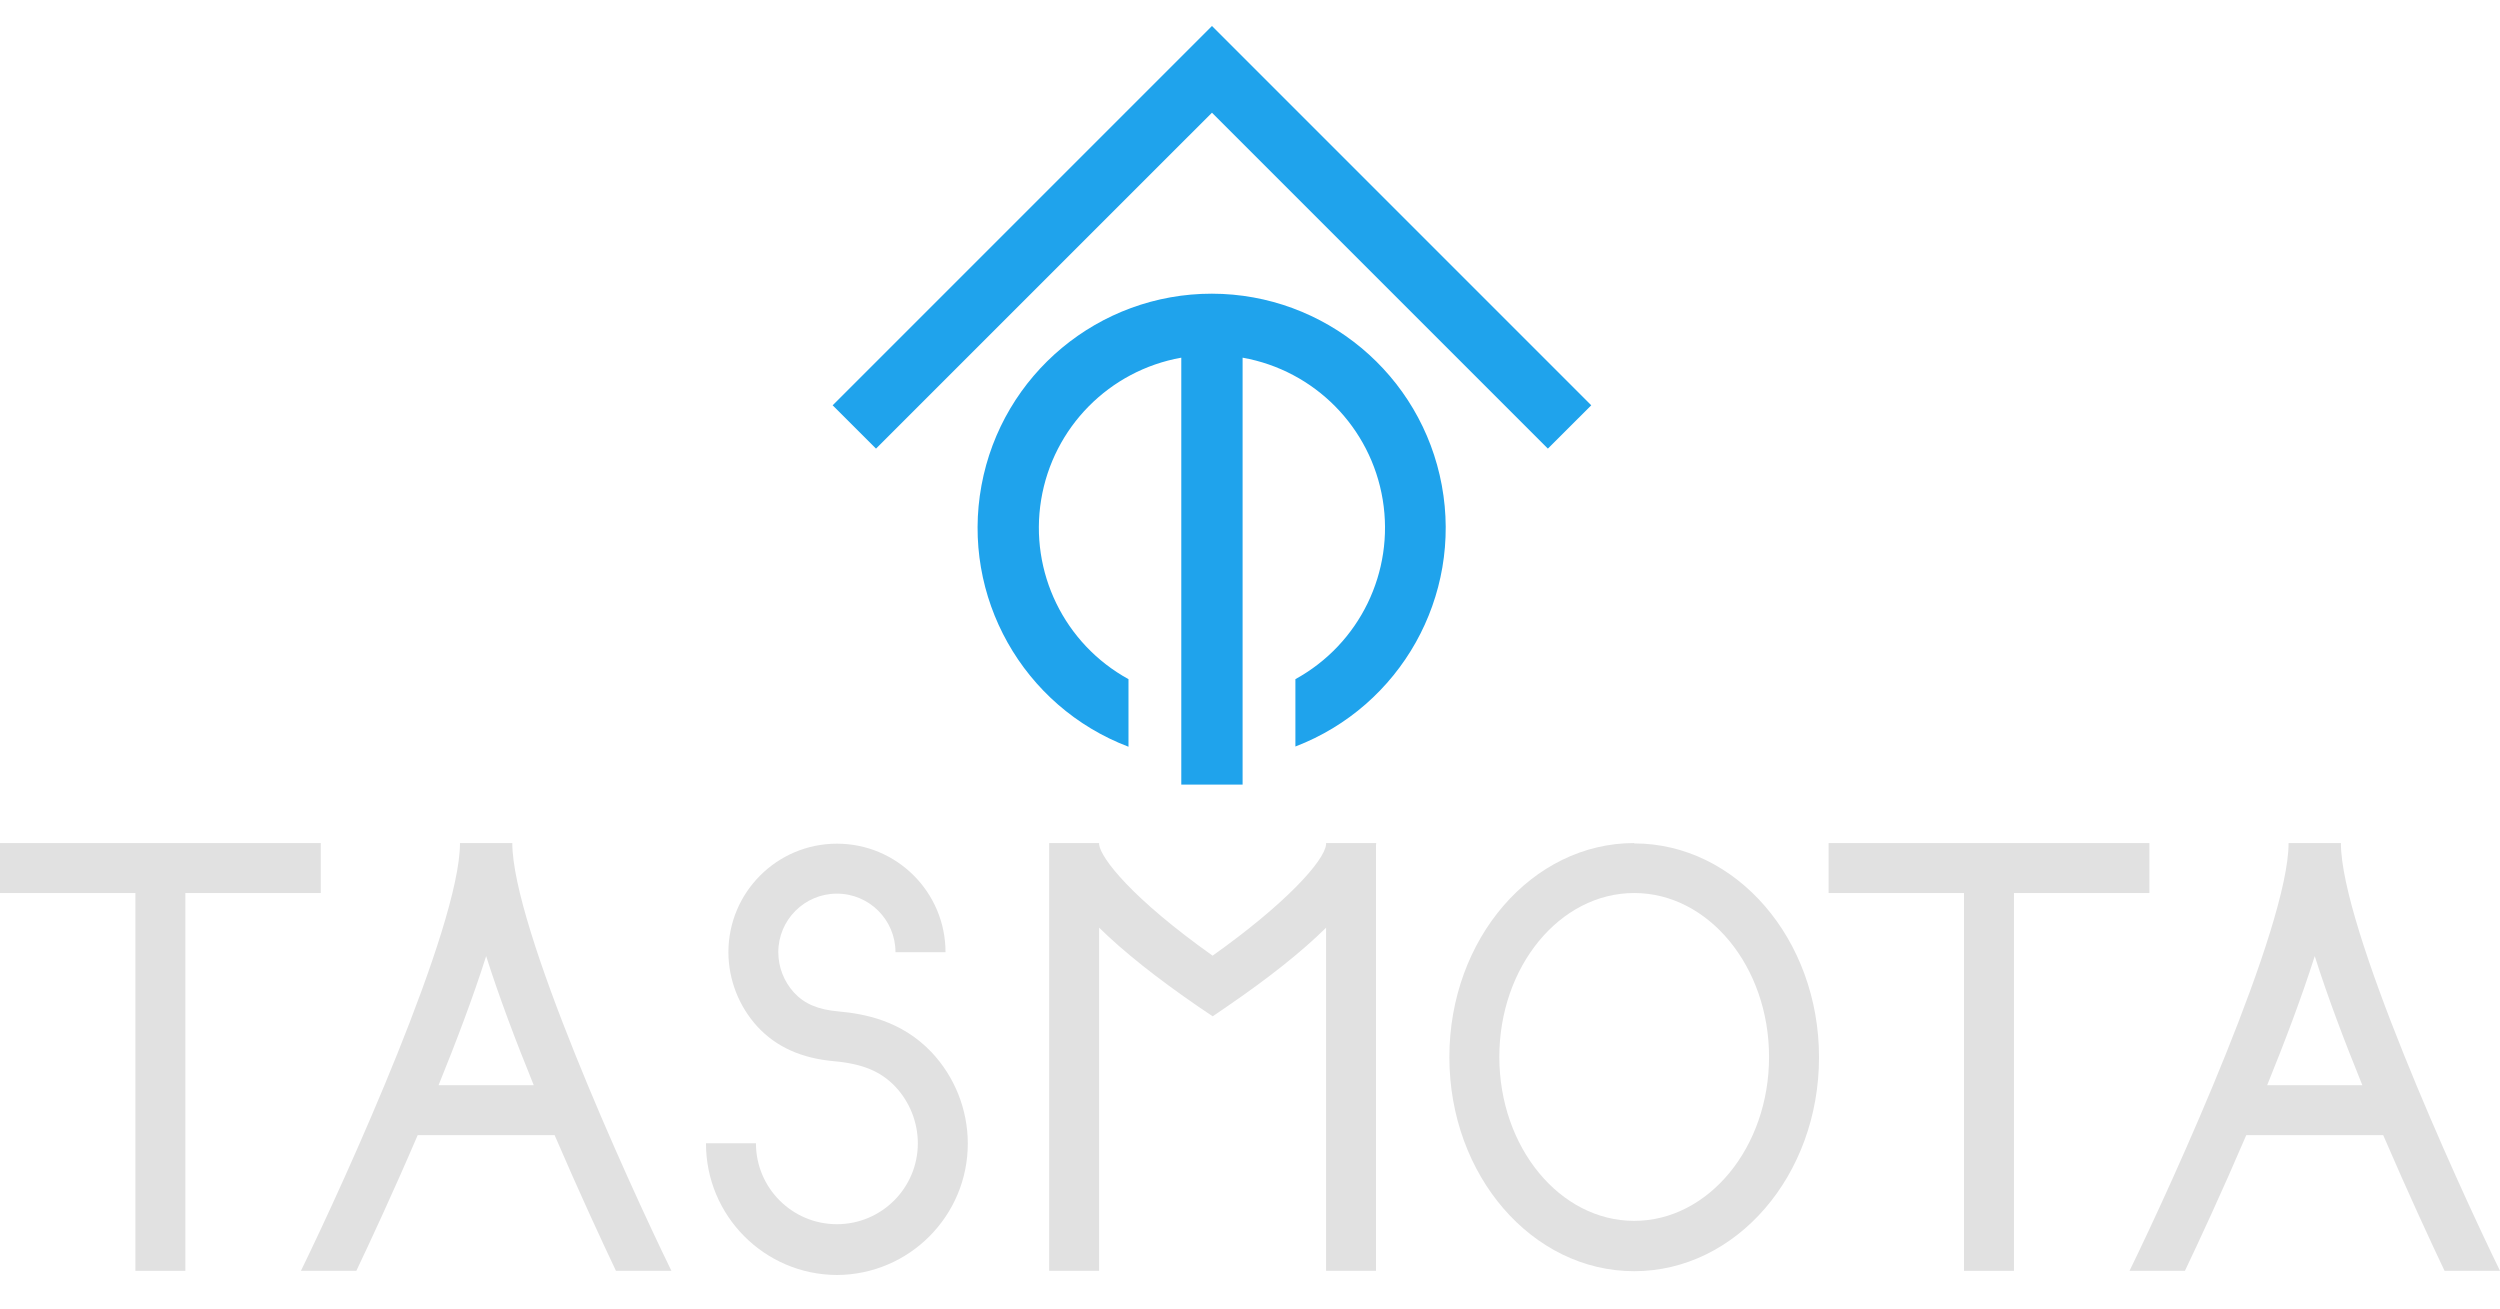
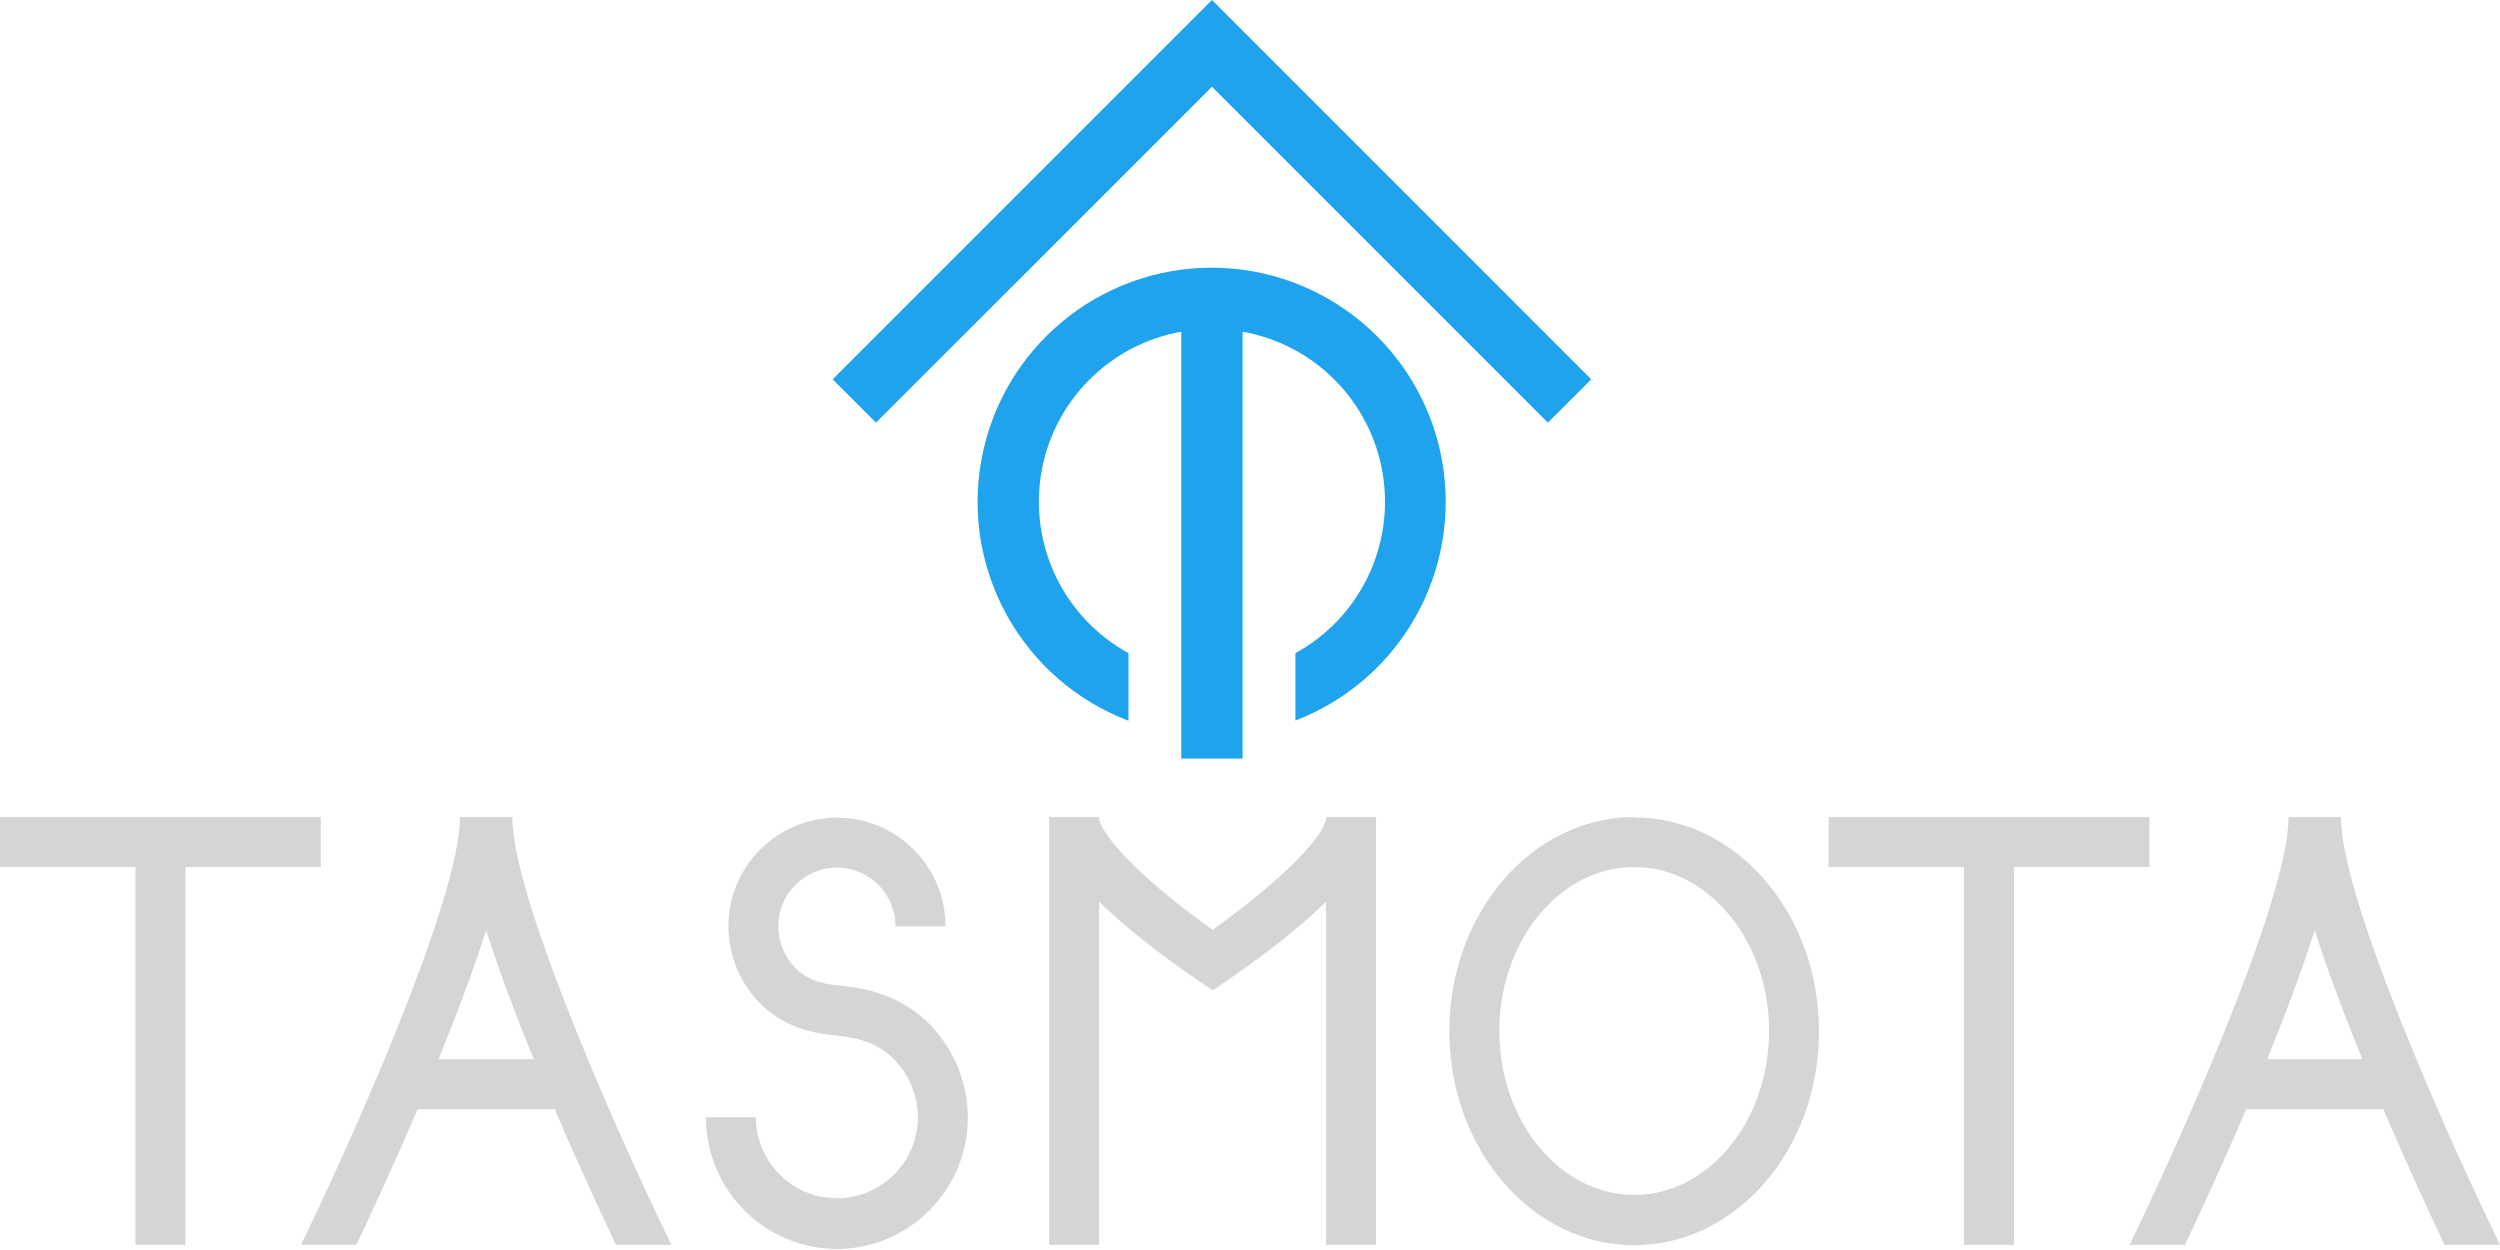
- <svg xmlns="http://www.w3.org/2000/svg" id="Ebene_1" data-name="Ebene 1" viewBox="0 0 1200 628" version="1.1" width="1200" height="628">
+ <svg xmlns="http://www.w3.org/2000/svg" id="Ebene_1" data-name="Ebene 1" viewBox="0 0 482.328 240.975" version="1.1" width="482.328" height="240.975">
  <defs id="defs12">
    <style id="style10">.cls-1{fill:#010101;}</style>
  </defs>
-   <polygon class="cls-1" points="205.07,124.8 214.81,115.07 129.62,29.87 44.42,115.07 54.16,124.8 129.62,49.35 " id="polygon16" transform="matrix(2.137035,0,0,2.137035,304.741,-51.36321)" style="fill:#1fa3ec;fill-opacity:1" />
-   <path class="cls-1" d="M 581.722,140.97 A 112.408,112.408 0 0 0 541.674,358.435 v -32.44 a 82.917,82.917 0 0 1 25.345,-154.315 v 204.92 h 29.427 V 171.679 a 82.917,82.917 0 0 1 25.345,154.315 v 32.333 A 112.408,112.408 0 0 0 581.722,140.97 Z" id="path18" style="fill:#1fa3ec;fill-opacity:1;stroke-width:2.137" />
-   <polygon class="cls-1" points="823.42,74.18 860.75,74.18 860.75,60.41 772.33,60.41 772.33,74.18 809.65,74.18 809.65,178.31 823.42,178.31 " id="polygon20" style="fill:#e1e1e1;fill-opacity:1" transform="matrix(1.741553,0,0,1.741553,-467.3285,299.4608)" />
-   <polygon class="cls-1" points="319.43,74.18 356.75,74.18 356.75,60.41 268.34,60.41 268.34,74.18 305.66,74.18 305.66,178.31 319.43,178.31 " id="polygon22" style="fill:#e1e1e1;fill-opacity:1" transform="matrix(1.741553,0,0,1.741553,-467.3285,299.4608)" />
-   <path class="cls-1" d="m 295.664,609.997 h 26.611 C 300.697,565.814 245.907,444.915 245.907,404.668 h -25.113 c 0,40.247 -54.772,161.146 -76.35,205.329 h 26.594 c 6.409,-13.48 17.659,-37.6 29.45,-65.134 h 65.726 c 11.843,27.534 23.041,51.654 29.45,65.134 z m -85.145,-89.115 c 8.481,-20.899 16.614,-42.355 22.832,-61.947 6.217,19.592 14.368,41.135 22.849,61.947 z" id="path24" style="fill:#e1e1e1;fill-opacity:1;stroke-width:1.742" />
-   <path class="cls-1" d="M 1173.389,609.997 H 1200 c -21.56,-44.183 -76.367,-165.082 -76.367,-205.329 h -25.113 c 0,40.247 -54.772,161.146 -76.35,205.329 h 26.593 c 6.426,-13.48 17.659,-37.6 29.45,-65.134 h 65.726 c 11.86,27.534 23.041,51.654 29.45,65.134 z m -85.144,-89.115 c 8.481,-20.899 16.614,-42.355 22.832,-61.947 6.217,19.592 14.368,41.135 22.849,61.947 z" id="path26" style="fill:#e1e1e1;fill-opacity:1;stroke-width:1.742" />
-   <path class="cls-1" d="m 784.413,428.649 c 35.684,0 64.734,35.301 64.734,78.683 0,43.382 -29.049,78.683 -64.734,78.683 -35.684,0 -64.734,-35.301 -64.734,-78.683 0,-43.382 29.032,-78.683 64.734,-78.683 m 0,-23.981 c -49.007,0 -88.715,45.96 -88.715,102.752 0,56.792 39.707,102.752 88.715,102.752 49.007,0 88.715,-45.96 88.715,-102.665 0,-56.705 -39.725,-102.665 -88.715,-102.665 z" id="path28" style="fill:#e1e1e1;fill-opacity:1;stroke-width:1.742" />
-   <path class="cls-1" d="m 401.707,612 a 63.114,63.114 0 0 1 -62.835,-63.236 h 23.981 a 38.854,38.854 0 1 0 77.708,0 39.812,39.812 0 0 0 -10.815,-27.186 c -6.966,-7.315 -15.674,-10.954 -29.345,-12.191 -15.674,-1.393 -27.778,-6.827 -36.834,-16.597 a 53.17,53.17 0 0 1 -13.932,-35.719 52.107,52.107 0 1 1 104.215,0 h -24.016 a 28.126,28.126 0 1 0 -56.252,0 28.823,28.823 0 0 0 7.593,19.418 c 4.963,5.364 11.546,8.15 21.351,9.004 12.191,1.097 30.129,4.319 44.601,19.558 a 64.054,64.054 0 0 1 17.416,43.696 63.114,63.114 0 0 1 -62.835,63.253 z" id="path30" style="fill:#e1e1e1;fill-opacity:1;stroke-width:1.742" />
-   <path class="cls-1" d="m 660.571,404.807 v 0 -0.139 H 636.52 v 0.644 c -0.749,7.976 -19.697,28.718 -54.476,53.413 -38.645,-27.429 -53.762,-46.848 -54.476,-53.413 v -0.644 h -23.964 v 0.139 0 c 0,0.296 0,0.592 0,0.888 v 204.302 h 23.964 V 445.264 q 17.555,17.259 47.771,38.018 l 6.757,4.545 6.722,-4.598 q 30.199,-20.655 47.701,-37.931 v 164.699 h 23.964 V 405.696 c 0.017,-0.261 0.087,-0.575 0.087,-0.888 z" id="path32" style="fill:#e1e1e1;fill-opacity:1;stroke-width:1.742" />
+   <polygon class="cls-1" points="44.42,115.07 54.16,124.8 129.62,49.35 205.07,124.8 214.81,115.07 129.62,29.87 " id="polygon16" transform="matrix(0.8589599,0,0,0.8589599,122.4876,-25.65713)" style="fill:#1fa3ec;fill-opacity:1" />
+   <path class="cls-1" d="m 233.817,51.649 a 45.181,45.181 0 0 0 -16.097,87.408 v -13.039 a 33.328,33.328 0 0 1 10.187,-62.025 v 82.366 h 11.828 V 63.993 a 33.328,33.328 0 0 1 10.187,62.025 v 12.996 a 45.181,45.181 0 0 0 -16.105,-87.365 z" id="path18" style="fill:#1fa3ec;fill-opacity:1;stroke-width:0.859" />
+   <polygon class="cls-1" points="860.75,74.18 860.75,60.41 772.33,60.41 772.33,74.18 809.65,74.18 809.65,178.31 823.42,178.31 823.42,74.18 " id="polygon20" style="fill:#d5d5d5;fill-opacity:1" transform="matrix(0.7,0,0,0.7,-187.838,115.3531)" />
+   <polygon class="cls-1" points="356.75,74.18 356.75,60.41 268.34,60.41 268.34,74.18 305.66,74.18 305.66,178.31 319.43,178.31 319.43,74.18 " id="polygon22" style="fill:#d5d5d5;fill-opacity:1" transform="matrix(0.7,0,0,0.7,-187.838,115.3531)" />
+   <path class="cls-1" d="m 118.839,240.17 h 10.696 c -8.673,-17.759 -30.695,-66.353 -30.695,-82.53 H 88.746 c 0,16.177 -22.015,64.771 -30.688,82.53 h 10.689 c 2.576,-5.418 7.098,-15.113 11.837,-26.18 h 26.418 c 4.76,11.067 9.261,20.762 11.837,26.18 z m -34.223,-35.819 c 3.409,-8.4 6.678,-17.024 9.177,-24.899 2.499,7.875 5.775,16.534 9.184,24.899 z" id="path24" style="fill:#d5d5d5;fill-opacity:1;stroke-width:0.7" />
+   <path class="cls-1" d="m 471.632,240.17 h 10.696 c -8.666,-17.759 -30.695,-66.353 -30.695,-82.53 h -10.094 c 0,16.177 -22.015,64.771 -30.688,82.53 h 10.689 c 2.583,-5.418 7.098,-15.113 11.837,-26.18 h 26.418 c 4.767,11.067 9.261,20.762 11.837,26.18 z m -34.223,-35.819 c 3.409,-8.4 6.678,-17.024 9.177,-24.899 2.499,7.875 5.775,16.534 9.184,24.899 z" id="path26" style="fill:#d5d5d5;fill-opacity:1;stroke-width:0.7" />
+   <path class="cls-1" d="m 315.287,167.279 c 14.343,0 26.019,14.189 26.019,31.626 0,17.437 -11.676,31.626 -26.019,31.626 -14.343,0 -26.019,-14.189 -26.019,-31.626 0,-17.437 11.669,-31.626 26.019,-31.626 m 0,-9.639 c -19.698,0 -35.658,18.473 -35.658,41.3 0,22.827 15.96,41.3 35.658,41.3 19.698,0 35.658,-18.473 35.658,-41.265 0,-22.792 -15.967,-41.265 -35.658,-41.265 z" id="path28" style="fill:#d5d5d5;fill-opacity:1;stroke-width:0.7" />
+   <path class="cls-1" d="m 161.462,240.975 a 25.368,25.368 0 0 1 -25.256,-25.417 h 9.639 a 15.617,15.617 0 1 0 31.234,0 16.002,16.002 0 0 0 -4.347,-10.927 c -2.8,-2.94 -6.3,-4.403 -11.795,-4.9 -6.3,-0.56 -11.165,-2.744 -14.805,-6.671 a 21.371,21.371 0 0 1 -5.6,-14.357 20.944,20.944 0 1 1 41.888,0 h -9.653 a 11.305,11.305 0 1 0 -22.61,0 11.585,11.585 0 0 0 3.052,7.805 c 1.995,2.156 4.641,3.276 8.582,3.619 4.9,0.441 12.11,1.736 17.927,7.861 a 25.746,25.746 0 0 1 7,17.563 25.368,25.368 0 0 1 -25.256,25.424 z" id="path30" style="fill:#d5d5d5;fill-opacity:1;stroke-width:0.7" />
+   <path class="cls-1" d="m 265.51,157.696 v 0 -0.056 h -9.667 v 0.259 c -0.301,3.206 -7.917,11.543 -21.896,21.469 -15.533,-11.025 -21.609,-18.83 -21.896,-21.469 v -0.259 h -9.632 v 0.056 0 c 0,0.119 0,0.238 0,0.357 v 82.117 h 9.632 v -66.213 q 7.056,6.937 19.201,15.281 l 2.716,1.827 2.702,-1.848 q 12.138,-8.302 19.173,-15.246 v 66.199 h 9.632 v -82.117 c 0.007,-0.105 0.035,-0.231 0.035,-0.357 z" id="path32" style="fill:#d5d5d5;fill-opacity:1;stroke-width:0.7" />
</svg>
